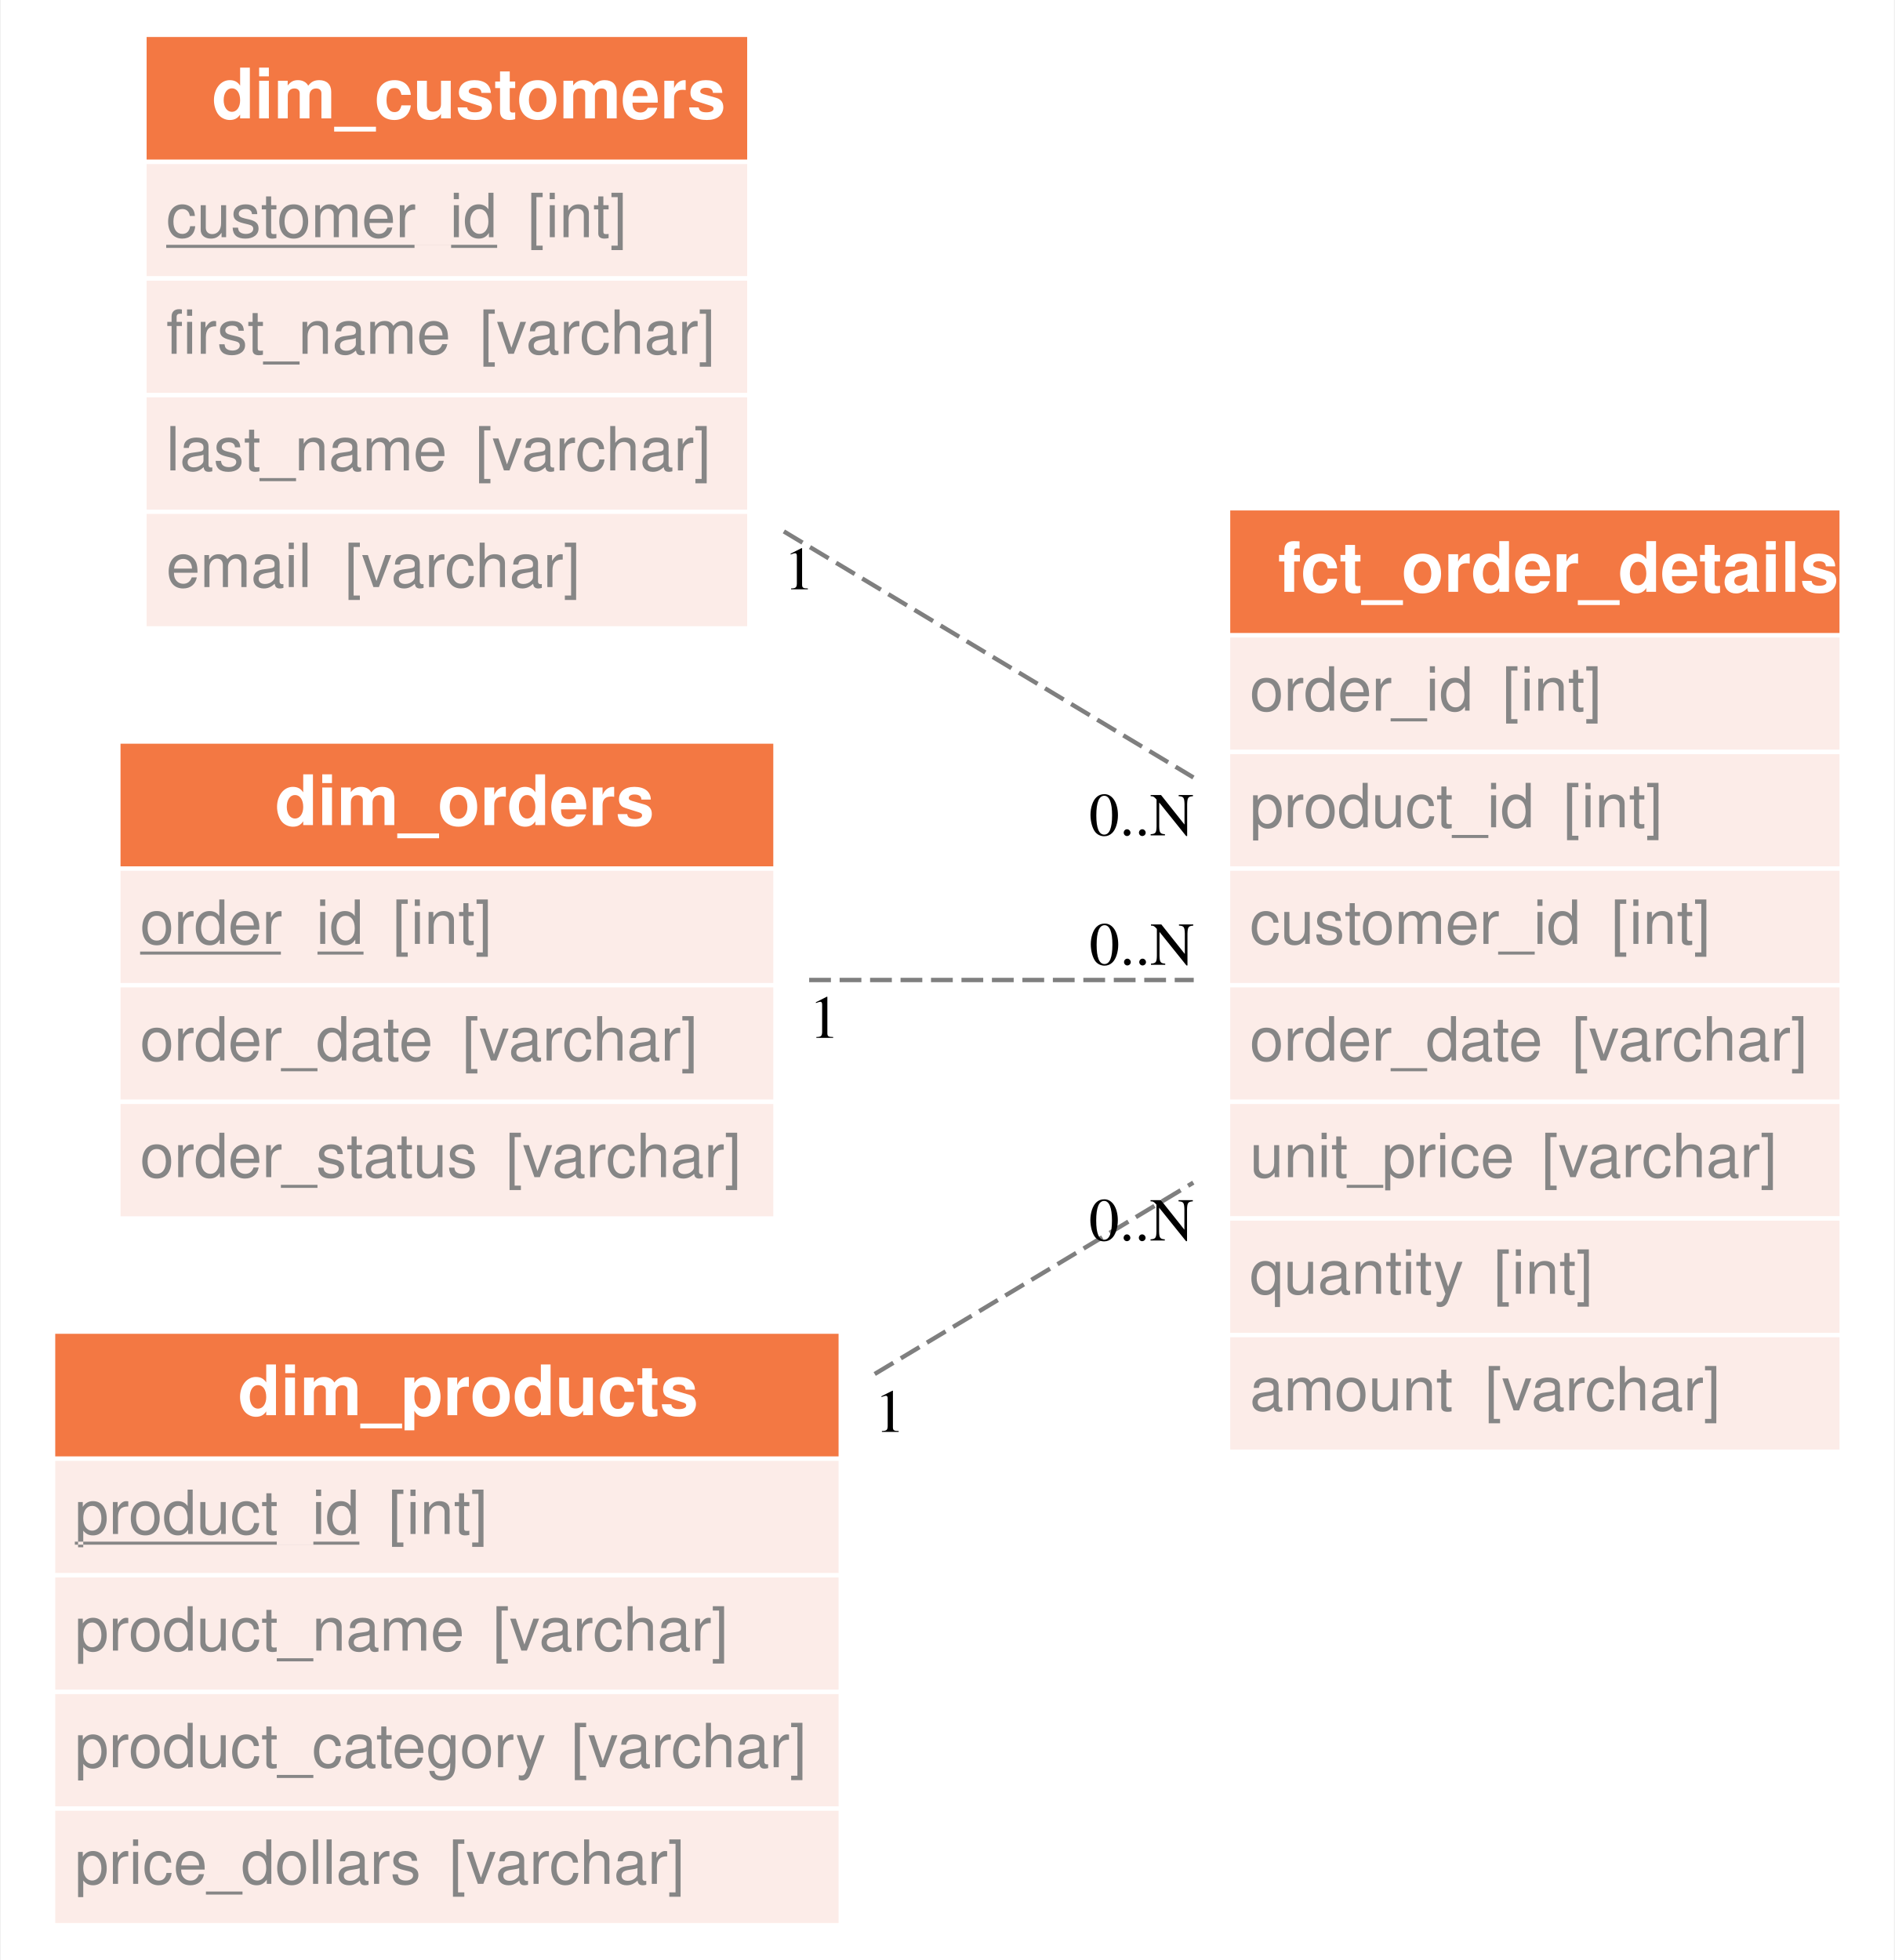
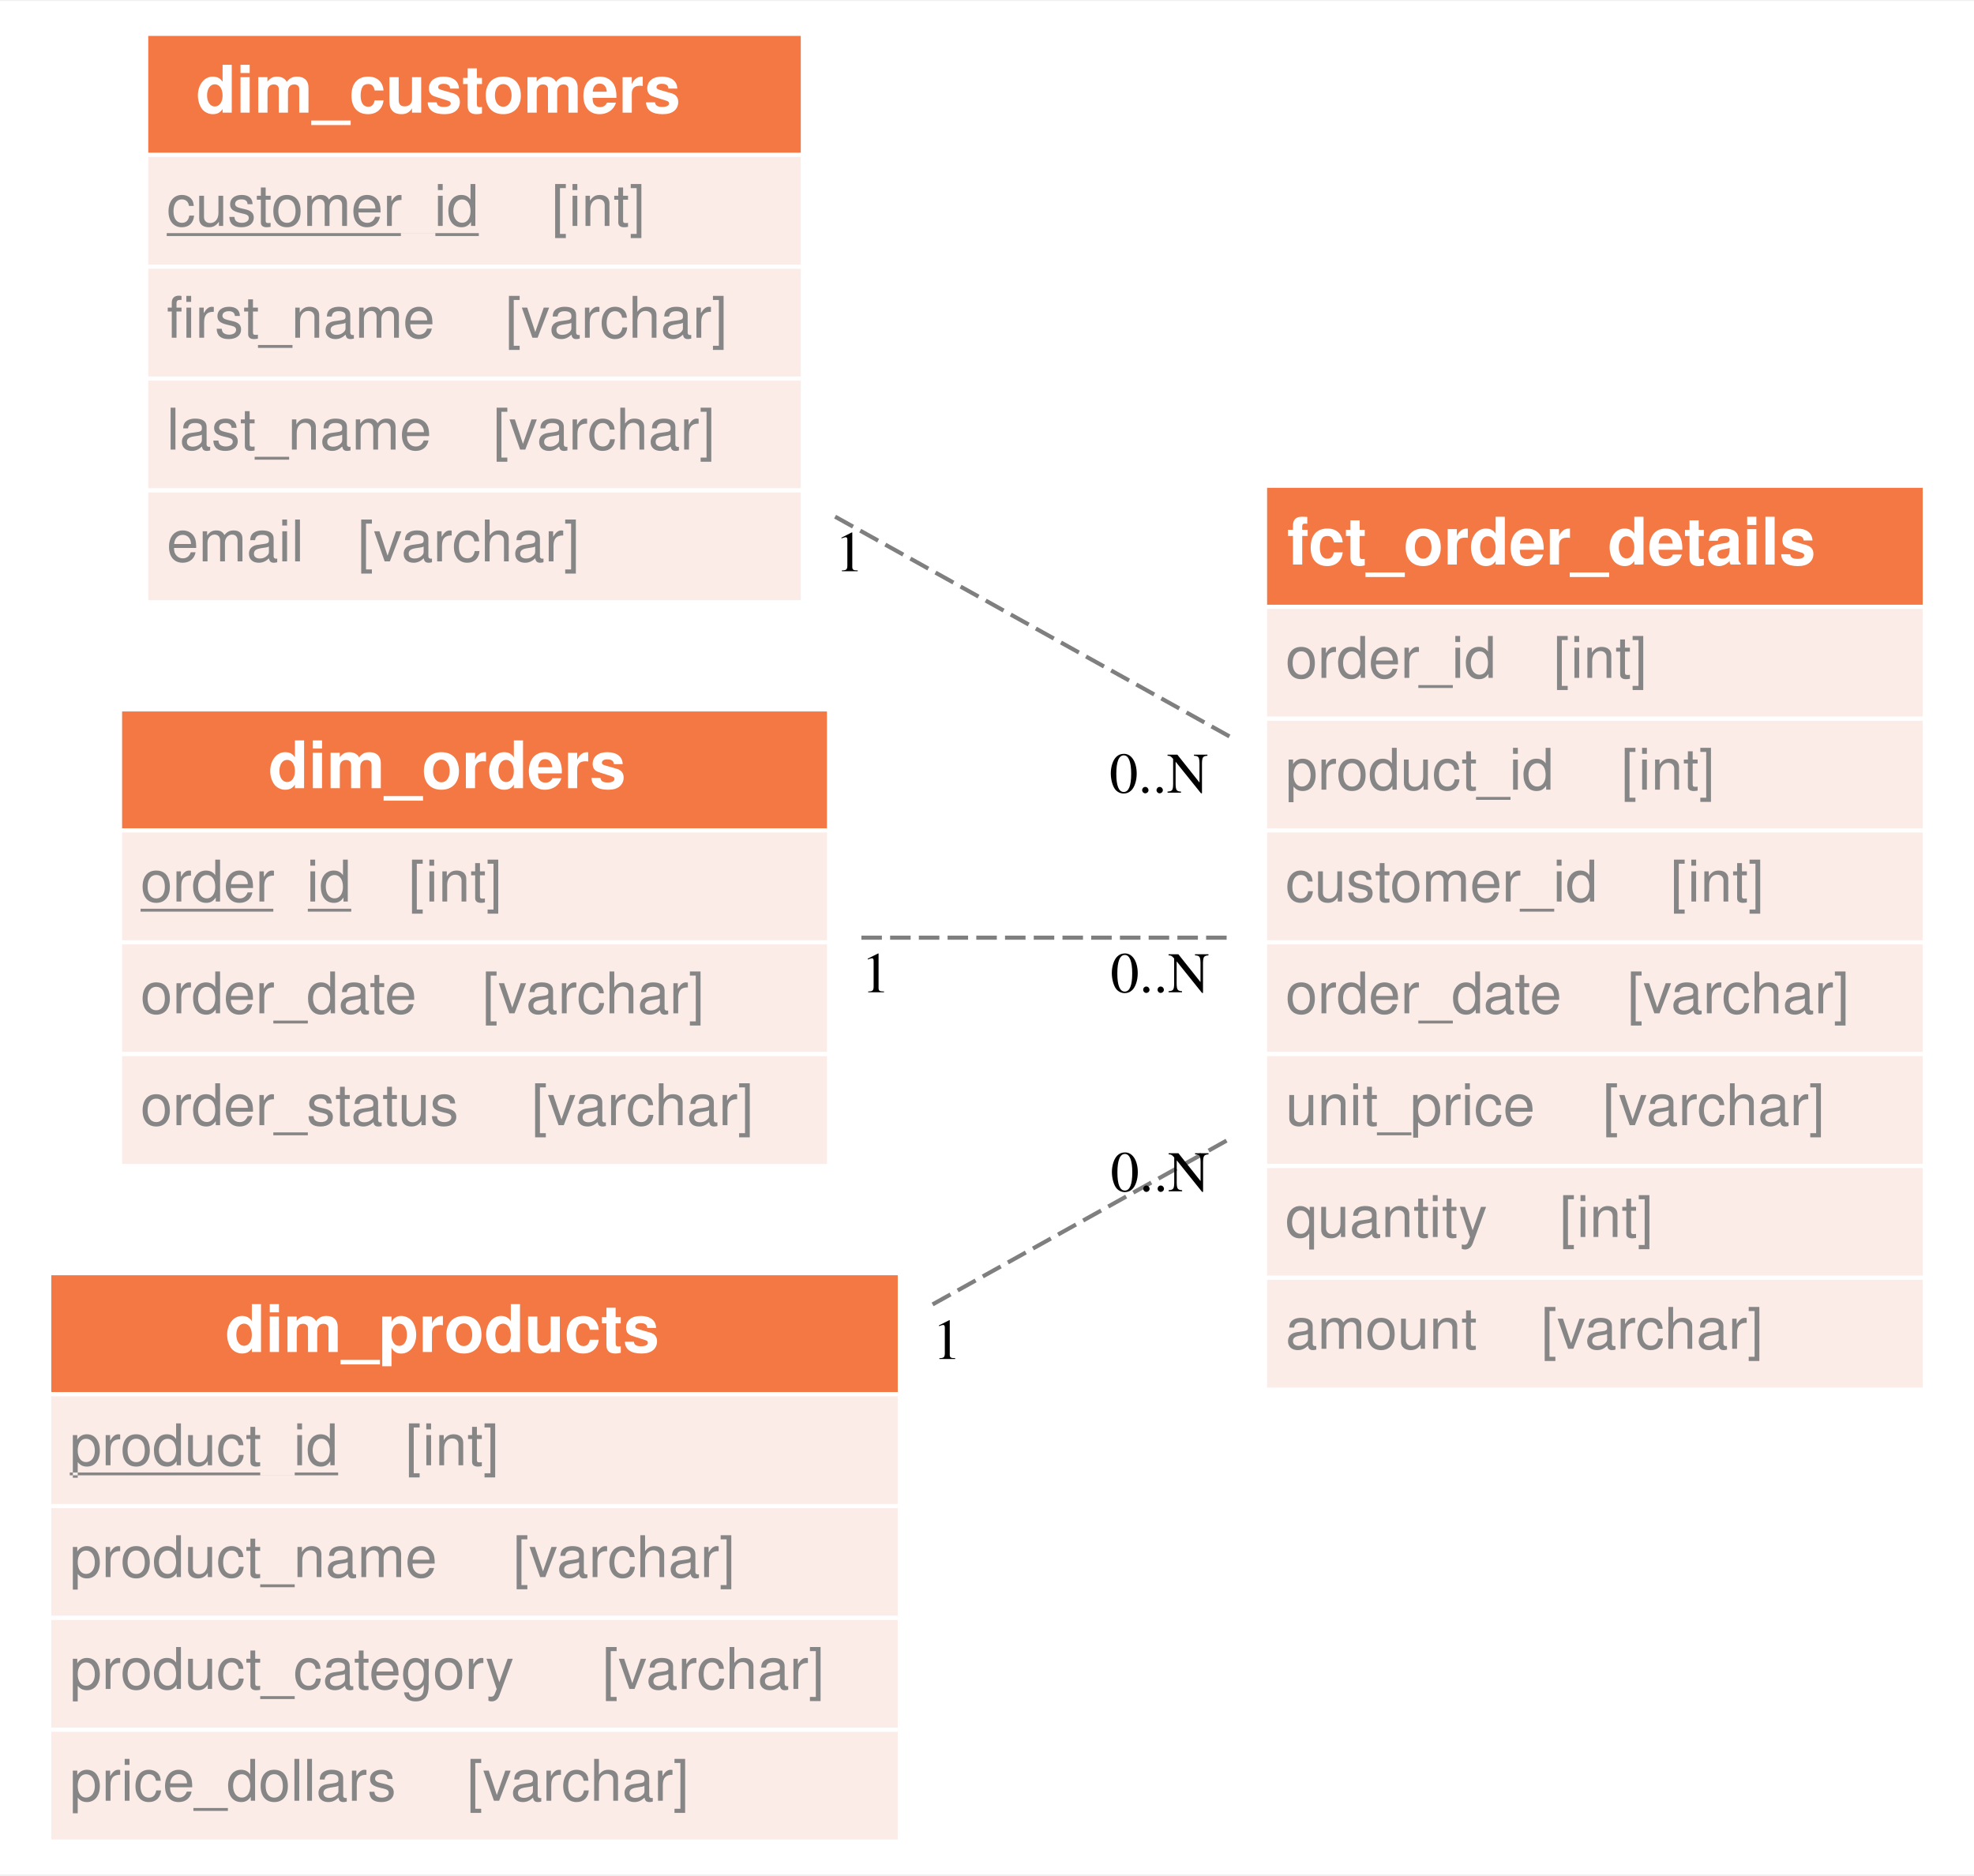
- <svg xmlns="http://www.w3.org/2000/svg" width="435pt" height="450pt" viewBox="0.00 0.00 435.00 450.40">
-   <g id="graph0" class="graph" transform="scale(1 1) rotate(0) translate(4 446.4)">
-     <polygon fill="white" stroke="none" points="-4,4 -4,-446.4 431,-446.4 431,4 -4,4" />
+ <svg xmlns="http://www.w3.org/2000/svg" width="481pt" height="457pt" viewBox="0.00 0.00 481.00 456.50">
+   <g id="graph0" class="graph" transform="scale(1 1) rotate(0) translate(4 452.5)">
+     <polygon fill="white" stroke="none" points="-4,4 -4,-452.5 477,-452.5 477,4 -4,4" />
    <g id="node1" class="node">
-       <polygon fill="#f37843" stroke="none" points="29,-302 29,-438.4 168,-438.4 168,-302 29,-302" />
-       <polygon fill="none" stroke="#ffffff" points="29,-409.2 29,-438.4 168,-438.4 168,-409.2 29,-409.2" />
-       <text text-anchor="start" x="44.5" y="-419.2" font-family="Helvetica,sans-Serif" font-weight="bold" font-size="16.00" fill="#ffffff">dim_customers</text>
-       <polygon fill="#fcece8" stroke="none" points="29,-382.4 29,-409.2 168,-409.2 168,-382.4 29,-382.4" />
-       <polygon fill="none" stroke="#ffffff" points="29,-382.4 29,-409.2 168,-409.2 168,-382.4 29,-382.4" />
-       <text text-anchor="start" x="34" y="-391.9" font-family="Helvetica,sans-Serif" text-decoration="underline" font-size="14.00" fill="#868686">customer_id  </text>
-       <text text-anchor="start" x="117" y="-391.9" font-family="Helvetica,sans-Serif" font-size="14.00" fill="#868686"> [int]</text>
-       <polygon fill="#fcece8" stroke="none" points="29,-355.6 29,-382.4 168,-382.4 168,-355.6 29,-355.6" />
-       <polygon fill="none" stroke="#ffffff" points="29,-355.6 29,-382.4 168,-382.4 168,-355.6 29,-355.6" />
-       <text text-anchor="start" x="34" y="-365.1" font-family="Helvetica,sans-Serif" font-size="14.00" fill="#868686">first_name  </text>
-       <text text-anchor="start" x="106" y="-365.1" font-family="Helvetica,sans-Serif" font-size="14.00" fill="#868686"> [varchar]</text>
-       <polygon fill="#fcece8" stroke="none" points="29,-328.8 29,-355.6 168,-355.6 168,-328.8 29,-328.8" />
-       <polygon fill="none" stroke="#ffffff" points="29,-328.8 29,-355.6 168,-355.6 168,-328.8 29,-328.8" />
-       <text text-anchor="start" x="34" y="-338.3" font-family="Helvetica,sans-Serif" font-size="14.00" fill="#868686">last_name  </text>
-       <text text-anchor="start" x="105" y="-338.3" font-family="Helvetica,sans-Serif" font-size="14.00" fill="#868686"> [varchar]</text>
-       <polygon fill="#fcece8" stroke="none" points="29,-302 29,-328.8 168,-328.8 168,-302 29,-302" />
-       <polygon fill="none" stroke="#ffffff" points="29,-302 29,-328.8 168,-328.8 168,-302 29,-302" />
-       <text text-anchor="start" x="34" y="-311.5" font-family="Helvetica,sans-Serif" font-size="14.00" fill="#868686">email  </text>
-       <text text-anchor="start" x="75" y="-311.5" font-family="Helvetica,sans-Serif" font-size="14.00" fill="#868686"> [varchar]</text>
+       <polygon fill="#f37843" stroke="none" points="31.62,-306 31.62,-444.5 191.62,-444.5 191.62,-306 31.62,-306" />
+       <polygon fill="none" stroke="#ffffff" points="31.62,-415 31.62,-444.5 191.62,-444.5 191.62,-415 31.62,-415" />
+       <text text-anchor="start" x="43.75" y="-425.3" font-family="Helvetica,sans-Serif" font-weight="bold" font-size="16.00" fill="#ffffff">dim_customers</text>
+       <polygon fill="#fcece8" stroke="none" points="31.62,-387.75 31.62,-415 191.62,-415 191.62,-387.75 31.62,-387.75" />
+       <polygon fill="none" stroke="#ffffff" points="31.62,-387.75 31.62,-415 191.62,-415 191.62,-387.75 31.62,-387.75" />
+       <text text-anchor="start" x="36.62" y="-397.7" font-family="Helvetica,sans-Serif" text-decoration="underline" font-size="14.00" fill="#868686">customer_id  </text>
+       <text text-anchor="start" x="130.38" y="-397.7" font-family="Helvetica,sans-Serif" font-size="14.00" fill="#868686"> [int]</text>
+       <polygon fill="#fcece8" stroke="none" points="31.62,-360.5 31.62,-387.75 191.62,-387.75 191.62,-360.5 31.62,-360.5" />
+       <polygon fill="none" stroke="#ffffff" points="31.62,-360.5 31.62,-387.75 191.62,-387.75 191.62,-360.5 31.62,-360.5" />
+       <text text-anchor="start" x="36.62" y="-370.45" font-family="Helvetica,sans-Serif" font-size="14.00" fill="#868686">first_name  </text>
+       <text text-anchor="start" x="119.12" y="-370.45" font-family="Helvetica,sans-Serif" font-size="14.00" fill="#868686"> [varchar]</text>
+       <polygon fill="#fcece8" stroke="none" points="31.62,-333.25 31.62,-360.5 191.62,-360.5 191.62,-333.25 31.62,-333.25" />
+       <polygon fill="none" stroke="#ffffff" points="31.62,-333.25 31.62,-360.5 191.62,-360.5 191.62,-333.25 31.62,-333.25" />
+       <text text-anchor="start" x="36.62" y="-343.2" font-family="Helvetica,sans-Serif" font-size="14.00" fill="#868686">last_name  </text>
+       <text text-anchor="start" x="116.12" y="-343.2" font-family="Helvetica,sans-Serif" font-size="14.00" fill="#868686"> [varchar]</text>
+       <polygon fill="#fcece8" stroke="none" points="31.62,-306 31.62,-333.25 191.62,-333.25 191.62,-306 31.62,-306" />
+       <polygon fill="none" stroke="#ffffff" points="31.62,-306 31.62,-333.25 191.62,-333.25 191.62,-306 31.62,-306" />
+       <text text-anchor="start" x="36.62" y="-315.95" font-family="Helvetica,sans-Serif" font-size="14.00" fill="#868686">email  </text>
+       <text text-anchor="start" x="83.12" y="-315.95" font-family="Helvetica,sans-Serif" font-size="14.00" fill="#868686"> [varchar]</text>
    </g>
    <g id="node4" class="node">
-       <polygon fill="#f37843" stroke="none" points="278,-112.8 278,-329.6 419,-329.6 419,-112.8 278,-112.8" />
-       <polygon fill="none" stroke="#ffffff" points="278,-300.4 278,-329.6 419,-329.6 419,-300.4 278,-300.4" />
-       <text text-anchor="start" x="289.5" y="-310.4" font-family="Helvetica,sans-Serif" font-weight="bold" font-size="16.00" fill="#ffffff">fct_order_details</text>
-       <polygon fill="#fcece8" stroke="none" points="278,-273.6 278,-300.4 419,-300.4 419,-273.6 278,-273.6" />
-       <polygon fill="none" stroke="#ffffff" points="278,-273.6 278,-300.4 419,-300.4 419,-273.6 278,-273.6" />
-       <text text-anchor="start" x="283" y="-283.1" font-family="Helvetica,sans-Serif" font-size="14.00" fill="#868686">order_id  </text>
-       <text text-anchor="start" x="341" y="-283.1" font-family="Helvetica,sans-Serif" font-size="14.00" fill="#868686"> [int]</text>
-       <polygon fill="#fcece8" stroke="none" points="278,-246.8 278,-273.6 419,-273.6 419,-246.8 278,-246.8" />
-       <polygon fill="none" stroke="#ffffff" points="278,-246.8 278,-273.6 419,-273.6 419,-246.8 278,-246.8" />
-       <text text-anchor="start" x="283" y="-256.3" font-family="Helvetica,sans-Serif" font-size="14.00" fill="#868686">product_id  </text>
-       <text text-anchor="start" x="355" y="-256.3" font-family="Helvetica,sans-Serif" font-size="14.00" fill="#868686"> [int]</text>
-       <polygon fill="#fcece8" stroke="none" points="278,-220 278,-246.8 419,-246.8 419,-220 278,-220" />
-       <polygon fill="none" stroke="#ffffff" points="278,-220 278,-246.8 419,-246.8 419,-220 278,-220" />
-       <text text-anchor="start" x="283" y="-229.5" font-family="Helvetica,sans-Serif" font-size="14.00" fill="#868686">customer_id  </text>
-       <text text-anchor="start" x="366" y="-229.5" font-family="Helvetica,sans-Serif" font-size="14.00" fill="#868686"> [int]</text>
-       <polygon fill="#fcece8" stroke="none" points="278,-193.2 278,-220 419,-220 419,-193.2 278,-193.2" />
-       <polygon fill="none" stroke="#ffffff" points="278,-193.2 278,-220 419,-220 419,-193.2 278,-193.2" />
-       <text text-anchor="start" x="283" y="-202.7" font-family="Helvetica,sans-Serif" font-size="14.00" fill="#868686">order_date  </text>
-       <text text-anchor="start" x="357" y="-202.7" font-family="Helvetica,sans-Serif" font-size="14.00" fill="#868686"> [varchar]</text>
-       <polygon fill="#fcece8" stroke="none" points="278,-166.4 278,-193.2 419,-193.2 419,-166.4 278,-166.4" />
-       <polygon fill="none" stroke="#ffffff" points="278,-166.4 278,-193.2 419,-193.2 419,-166.4 278,-166.4" />
-       <text text-anchor="start" x="283" y="-175.9" font-family="Helvetica,sans-Serif" font-size="14.00" fill="#868686">unit_price  </text>
-       <text text-anchor="start" x="350" y="-175.9" font-family="Helvetica,sans-Serif" font-size="14.00" fill="#868686"> [varchar]</text>
-       <polygon fill="#fcece8" stroke="none" points="278,-139.6 278,-166.4 419,-166.4 419,-139.6 278,-139.6" />
-       <polygon fill="none" stroke="#ffffff" points="278,-139.6 278,-166.4 419,-166.4 419,-139.6 278,-139.6" />
-       <text text-anchor="start" x="283" y="-149.1" font-family="Helvetica,sans-Serif" font-size="14.00" fill="#868686">quantity  </text>
-       <text text-anchor="start" x="339" y="-149.1" font-family="Helvetica,sans-Serif" font-size="14.00" fill="#868686"> [int]</text>
-       <polygon fill="#fcece8" stroke="none" points="278,-112.8 278,-139.6 419,-139.6 419,-112.8 278,-112.8" />
-       <polygon fill="none" stroke="#ffffff" points="278,-112.8 278,-139.6 419,-139.6 419,-112.8 278,-112.8" />
-       <text text-anchor="start" x="283" y="-122.3" font-family="Helvetica,sans-Serif" font-size="14.00" fill="#868686">amount  </text>
-       <text text-anchor="start" x="337" y="-122.3" font-family="Helvetica,sans-Serif" font-size="14.00" fill="#868686"> [varchar]</text>
+       <polygon fill="#f37843" stroke="none" points="304.25,-114.12 304.25,-334.38 465,-334.38 465,-114.12 304.25,-114.12" />
+       <polygon fill="none" stroke="#ffffff" points="304.25,-304.88 304.25,-334.38 465,-334.38 465,-304.88 304.25,-304.88" />
+       <text text-anchor="start" x="309.62" y="-315.18" font-family="Helvetica,sans-Serif" font-weight="bold" font-size="16.00" fill="#ffffff">fct_order_details</text>
+       <polygon fill="#fcece8" stroke="none" points="304.25,-277.62 304.25,-304.88 465,-304.88 465,-277.62 304.25,-277.62" />
+       <polygon fill="none" stroke="#ffffff" points="304.25,-277.62 304.25,-304.88 465,-304.88 465,-277.62 304.25,-277.62" />
+       <text text-anchor="start" x="309.25" y="-287.57" font-family="Helvetica,sans-Serif" font-size="14.00" fill="#868686">order_id  </text>
+       <text text-anchor="start" x="374.5" y="-287.57" font-family="Helvetica,sans-Serif" font-size="14.00" fill="#868686"> [int]</text>
+       <polygon fill="#fcece8" stroke="none" points="304.25,-250.38 304.25,-277.62 465,-277.62 465,-250.38 304.25,-250.38" />
+       <polygon fill="none" stroke="#ffffff" points="304.25,-250.38 304.25,-277.62 465,-277.62 465,-250.38 304.25,-250.38" />
+       <text text-anchor="start" x="309.25" y="-260.32" font-family="Helvetica,sans-Serif" font-size="14.00" fill="#868686">product_id  </text>
+       <text text-anchor="start" x="391" y="-260.32" font-family="Helvetica,sans-Serif" font-size="14.00" fill="#868686"> [int]</text>
+       <polygon fill="#fcece8" stroke="none" points="304.25,-223.12 304.25,-250.38 465,-250.38 465,-223.12 304.25,-223.12" />
+       <polygon fill="none" stroke="#ffffff" points="304.25,-223.12 304.25,-250.38 465,-250.38 465,-223.12 304.25,-223.12" />
+       <text text-anchor="start" x="309.25" y="-233.07" font-family="Helvetica,sans-Serif" font-size="14.00" fill="#868686">customer_id  </text>
+       <text text-anchor="start" x="403" y="-233.07" font-family="Helvetica,sans-Serif" font-size="14.00" fill="#868686"> [int]</text>
+       <polygon fill="#fcece8" stroke="none" points="304.25,-195.88 304.25,-223.12 465,-223.12 465,-195.88 304.25,-195.88" />
+       <polygon fill="none" stroke="#ffffff" points="304.25,-195.88 304.25,-223.12 465,-223.12 465,-195.88 304.25,-195.88" />
+       <text text-anchor="start" x="309.25" y="-205.82" font-family="Helvetica,sans-Serif" font-size="14.00" fill="#868686">order_date  </text>
+       <text text-anchor="start" x="392.5" y="-205.82" font-family="Helvetica,sans-Serif" font-size="14.00" fill="#868686"> [varchar]</text>
+       <polygon fill="#fcece8" stroke="none" points="304.25,-168.62 304.25,-195.88 465,-195.88 465,-168.62 304.25,-168.62" />
+       <polygon fill="none" stroke="#ffffff" points="304.25,-168.62 304.25,-195.88 465,-195.88 465,-168.62 304.25,-168.62" />
+       <text text-anchor="start" x="309.25" y="-178.57" font-family="Helvetica,sans-Serif" font-size="14.00" fill="#868686">unit_price  </text>
+       <text text-anchor="start" x="386.5" y="-178.57" font-family="Helvetica,sans-Serif" font-size="14.00" fill="#868686"> [varchar]</text>
+       <polygon fill="#fcece8" stroke="none" points="304.25,-141.38 304.25,-168.62 465,-168.62 465,-141.38 304.25,-141.38" />
+       <polygon fill="none" stroke="#ffffff" points="304.25,-141.38 304.25,-168.62 465,-168.62 465,-141.38 304.25,-141.38" />
+       <text text-anchor="start" x="309.25" y="-151.32" font-family="Helvetica,sans-Serif" font-size="14.00" fill="#868686">quantity  </text>
+       <text text-anchor="start" x="376" y="-151.32" font-family="Helvetica,sans-Serif" font-size="14.00" fill="#868686"> [int]</text>
+       <polygon fill="#fcece8" stroke="none" points="304.25,-114.12 304.25,-141.38 465,-141.38 465,-114.12 304.25,-114.12" />
+       <polygon fill="none" stroke="#ffffff" points="304.25,-114.12 304.25,-141.38 465,-141.38 465,-114.12 304.25,-114.12" />
+       <text text-anchor="start" x="309.25" y="-124.08" font-family="Helvetica,sans-Serif" font-size="14.00" fill="#868686">amount  </text>
+       <text text-anchor="start" x="371.5" y="-124.08" font-family="Helvetica,sans-Serif" font-size="14.00" fill="#868686"> [varchar]</text>
    </g>
    <g id="edge1" class="edge">
-       <path fill="none" stroke="#7f7f7f" stroke-dasharray="5,2" d="M175.93,-324.28C205.82,-306.32 240.05,-285.76 270.04,-267.74" />
-       <text text-anchor="start" x="246.04" y="-254.44" font-family="Times,serif" font-size="14.00">0..N</text>
-       <text text-anchor="start" x="175.93" y="-310.98" font-family="Times,serif" font-size="14.00">1</text>
+       <path fill="none" stroke="#7f7f7f" stroke-dasharray="5,2" d="M199.49,-326.85C230.45,-309.6 265.32,-290.17 296.32,-272.89" />
+       <text text-anchor="start" x="266.32" y="-259.59" font-family="Times,serif" font-size="14.00">0..N</text>
+       <text text-anchor="start" x="199.49" y="-313.55" font-family="Times,serif" font-size="14.00">1</text>
    </g>
    <g id="node2" class="node">
-       <polygon fill="#f37843" stroke="none" points="23,-166.4 23,-276 174,-276 174,-166.4 23,-166.4" />
-       <polygon fill="none" stroke="#ffffff" points="23,-246.8 23,-276 174,-276 174,-246.8 23,-246.8" />
-       <text text-anchor="start" x="59" y="-256.8" font-family="Helvetica,sans-Serif" font-weight="bold" font-size="16.00" fill="#ffffff">dim_orders</text>
-       <polygon fill="#fcece8" stroke="none" points="23,-220 23,-246.8 174,-246.8 174,-220 23,-220" />
-       <polygon fill="none" stroke="#ffffff" points="23,-220 23,-246.8 174,-246.8 174,-220 23,-220" />
-       <text text-anchor="start" x="28" y="-229.5" font-family="Helvetica,sans-Serif" text-decoration="underline" font-size="14.00" fill="#868686">order_id  </text>
-       <text text-anchor="start" x="86" y="-229.5" font-family="Helvetica,sans-Serif" font-size="14.00" fill="#868686"> [int]</text>
-       <polygon fill="#fcece8" stroke="none" points="23,-193.2 23,-220 174,-220 174,-193.2 23,-193.2" />
-       <polygon fill="none" stroke="#ffffff" points="23,-193.2 23,-220 174,-220 174,-193.2 23,-193.2" />
-       <text text-anchor="start" x="28" y="-202.7" font-family="Helvetica,sans-Serif" font-size="14.00" fill="#868686">order_date  </text>
-       <text text-anchor="start" x="102" y="-202.7" font-family="Helvetica,sans-Serif" font-size="14.00" fill="#868686"> [varchar]</text>
-       <polygon fill="#fcece8" stroke="none" points="23,-166.4 23,-193.2 174,-193.2 174,-166.4 23,-166.4" />
-       <polygon fill="none" stroke="#ffffff" points="23,-166.4 23,-193.2 174,-193.2 174,-166.4 23,-166.4" />
-       <text text-anchor="start" x="28" y="-175.9" font-family="Helvetica,sans-Serif" font-size="14.00" fill="#868686">order_status  </text>
-       <text text-anchor="start" x="112" y="-175.9" font-family="Helvetica,sans-Serif" font-size="14.00" fill="#868686"> [varchar]</text>
+       <polygon fill="#f37843" stroke="none" points="25.25,-168.62 25.25,-279.88 198,-279.88 198,-168.62 25.25,-168.62" />
+       <polygon fill="none" stroke="#ffffff" points="25.25,-250.38 25.25,-279.88 198,-279.88 198,-250.38 25.25,-250.38" />
+       <text text-anchor="start" x="61.38" y="-260.68" font-family="Helvetica,sans-Serif" font-weight="bold" font-size="16.00" fill="#ffffff">dim_orders</text>
+       <polygon fill="#fcece8" stroke="none" points="25.25,-223.12 25.25,-250.38 198,-250.38 198,-223.12 25.25,-223.12" />
+       <polygon fill="none" stroke="#ffffff" points="25.25,-223.12 25.25,-250.38 198,-250.38 198,-223.12 25.25,-223.12" />
+       <text text-anchor="start" x="30.25" y="-233.07" font-family="Helvetica,sans-Serif" text-decoration="underline" font-size="14.00" fill="#868686">order_id  </text>
+       <text text-anchor="start" x="95.5" y="-233.07" font-family="Helvetica,sans-Serif" font-size="14.00" fill="#868686"> [int]</text>
+       <polygon fill="#fcece8" stroke="none" points="25.25,-195.88 25.25,-223.12 198,-223.12 198,-195.88 25.25,-195.88" />
+       <polygon fill="none" stroke="#ffffff" points="25.25,-195.88 25.25,-223.12 198,-223.12 198,-195.88 25.25,-195.88" />
+       <text text-anchor="start" x="30.25" y="-205.82" font-family="Helvetica,sans-Serif" font-size="14.00" fill="#868686">order_date  </text>
+       <text text-anchor="start" x="113.5" y="-205.82" font-family="Helvetica,sans-Serif" font-size="14.00" fill="#868686"> [varchar]</text>
+       <polygon fill="#fcece8" stroke="none" points="25.25,-168.62 25.25,-195.88 198,-195.88 198,-168.62 25.25,-168.62" />
+       <polygon fill="none" stroke="#ffffff" points="25.25,-168.62 25.25,-195.88 198,-195.88 198,-168.62 25.25,-168.62" />
+       <text text-anchor="start" x="30.25" y="-178.57" font-family="Helvetica,sans-Serif" font-size="14.00" fill="#868686">order_status  </text>
+       <text text-anchor="start" x="125.5" y="-178.57" font-family="Helvetica,sans-Serif" font-size="14.00" fill="#868686"> [varchar]</text>
    </g>
    <g id="edge2" class="edge">
-       <path fill="none" stroke="#7f7f7f" stroke-dasharray="5,2" d="M181.74,-221.2C210.22,-221.2 242.03,-221.2 270.11,-221.2" />
-       <text text-anchor="start" x="246.11" y="-224.7" font-family="Times,serif" font-size="14.00">0..N</text>
-       <text text-anchor="start" x="181.74" y="-207.9" font-family="Times,serif" font-size="14.00">1</text>
+       <path fill="none" stroke="#7f7f7f" stroke-dasharray="5,2" d="M205.89,-224.25C235.28,-224.25 267.63,-224.25 296.57,-224.25" />
+       <text text-anchor="start" x="266.57" y="-210.95" font-family="Times,serif" font-size="14.00">0..N</text>
+       <text text-anchor="start" x="205.89" y="-210.95" font-family="Times,serif" font-size="14.00">1</text>
    </g>
    <g id="node3" class="node">
-       <polygon fill="#f37843" stroke="none" points="8,-4 8,-140.4 189,-140.4 189,-4 8,-4" />
-       <polygon fill="none" stroke="#ffffff" points="8,-111.2 8,-140.4 189,-140.4 189,-111.2 8,-111.2" />
-       <text text-anchor="start" x="50.5" y="-121.2" font-family="Helvetica,sans-Serif" font-weight="bold" font-size="16.00" fill="#ffffff">dim_products</text>
-       <polygon fill="#fcece8" stroke="none" points="8,-84.4 8,-111.2 189,-111.2 189,-84.4 8,-84.4" />
-       <polygon fill="none" stroke="#ffffff" points="8,-84.4 8,-111.2 189,-111.2 189,-84.4 8,-84.4" />
-       <text text-anchor="start" x="13" y="-93.9" font-family="Helvetica,sans-Serif" text-decoration="underline" font-size="14.00" fill="#868686">product_id  </text>
-       <text text-anchor="start" x="85" y="-93.9" font-family="Helvetica,sans-Serif" font-size="14.00" fill="#868686"> [int]</text>
-       <polygon fill="#fcece8" stroke="none" points="8,-57.6 8,-84.4 189,-84.4 189,-57.6 8,-57.6" />
-       <polygon fill="none" stroke="#ffffff" points="8,-57.6 8,-84.4 189,-84.4 189,-57.6 8,-57.6" />
-       <text text-anchor="start" x="13" y="-67.1" font-family="Helvetica,sans-Serif" font-size="14.00" fill="#868686">product_name  </text>
-       <text text-anchor="start" x="109" y="-67.1" font-family="Helvetica,sans-Serif" font-size="14.00" fill="#868686"> [varchar]</text>
-       <polygon fill="#fcece8" stroke="none" points="8,-30.8 8,-57.6 189,-57.6 189,-30.8 8,-30.8" />
-       <polygon fill="none" stroke="#ffffff" points="8,-30.8 8,-57.6 189,-57.6 189,-30.8 8,-30.8" />
-       <text text-anchor="start" x="13" y="-40.3" font-family="Helvetica,sans-Serif" font-size="14.00" fill="#868686">product_category  </text>
-       <text text-anchor="start" x="127" y="-40.3" font-family="Helvetica,sans-Serif" font-size="14.00" fill="#868686"> [varchar]</text>
-       <polygon fill="#fcece8" stroke="none" points="8,-4 8,-30.8 189,-30.8 189,-4 8,-4" />
-       <polygon fill="none" stroke="#ffffff" points="8,-4 8,-30.8 189,-30.8 189,-4 8,-4" />
-       <text text-anchor="start" x="13" y="-13.5" font-family="Helvetica,sans-Serif" font-size="14.00" fill="#868686">price_dollars  </text>
-       <text text-anchor="start" x="99" y="-13.5" font-family="Helvetica,sans-Serif" font-size="14.00" fill="#868686"> [varchar]</text>
+       <polygon fill="#f37843" stroke="none" points="8,-4 8,-142.5 215.25,-142.5 215.25,-4 8,-4" />
+       <polygon fill="none" stroke="#ffffff" points="8,-113 8,-142.5 215.25,-142.5 215.25,-113 8,-113" />
+       <text text-anchor="start" x="50.88" y="-123.3" font-family="Helvetica,sans-Serif" font-weight="bold" font-size="16.00" fill="#ffffff">dim_products</text>
+       <polygon fill="#fcece8" stroke="none" points="8,-85.75 8,-113 215.25,-113 215.25,-85.75 8,-85.75" />
+       <polygon fill="none" stroke="#ffffff" points="8,-85.75 8,-113 215.25,-113 215.25,-85.75 8,-85.75" />
+       <text text-anchor="start" x="13" y="-95.7" font-family="Helvetica,sans-Serif" text-decoration="underline" font-size="14.00" fill="#868686">product_id  </text>
+       <text text-anchor="start" x="94.75" y="-95.7" font-family="Helvetica,sans-Serif" font-size="14.00" fill="#868686"> [int]</text>
+       <polygon fill="#fcece8" stroke="none" points="8,-58.5 8,-85.75 215.25,-85.75 215.25,-58.5 8,-58.5" />
+       <polygon fill="none" stroke="#ffffff" points="8,-58.5 8,-85.75 215.25,-85.75 215.25,-58.5 8,-58.5" />
+       <text text-anchor="start" x="13" y="-68.45" font-family="Helvetica,sans-Serif" font-size="14.00" fill="#868686">product_name  </text>
+       <text text-anchor="start" x="121" y="-68.45" font-family="Helvetica,sans-Serif" font-size="14.00" fill="#868686"> [varchar]</text>
+       <polygon fill="#fcece8" stroke="none" points="8,-31.25 8,-58.5 215.25,-58.5 215.25,-31.25 8,-31.25" />
+       <polygon fill="none" stroke="#ffffff" points="8,-31.25 8,-58.5 215.25,-58.5 215.25,-31.25 8,-31.25" />
+       <text text-anchor="start" x="13" y="-41.2" font-family="Helvetica,sans-Serif" font-size="14.00" fill="#868686">product_category  </text>
+       <text text-anchor="start" x="142.75" y="-41.2" font-family="Helvetica,sans-Serif" font-size="14.00" fill="#868686"> [varchar]</text>
+       <polygon fill="#fcece8" stroke="none" points="8,-4 8,-31.25 215.25,-31.25 215.25,-4 8,-4" />
+       <polygon fill="none" stroke="#ffffff" points="8,-4 8,-31.25 215.25,-31.25 215.25,-4 8,-4" />
+       <text text-anchor="start" x="13" y="-13.95" font-family="Helvetica,sans-Serif" font-size="14.00" fill="#868686">price_dollars  </text>
+       <text text-anchor="start" x="109.75" y="-13.95" font-family="Helvetica,sans-Serif" font-size="14.00" fill="#868686"> [varchar]</text>
    </g>
    <g id="edge3" class="edge">
-       <path fill="none" stroke="#7f7f7f" stroke-dasharray="5,2" d="M196.8,-130.66C221.09,-145.25 246.82,-160.71 270.01,-174.64" />
-       <text text-anchor="start" x="246.01" y="-161.34" font-family="Times,serif" font-size="14.00">0..N</text>
-       <text text-anchor="start" x="196.8" y="-117.36" font-family="Times,serif" font-size="14.00">1</text>
+       <path fill="none" stroke="#7f7f7f" stroke-dasharray="5,2" d="M223.24,-134.89C247.68,-148.5 273.24,-162.75 296.59,-175.76" />
+       <text text-anchor="start" x="266.59" y="-162.46" font-family="Times,serif" font-size="14.00">0..N</text>
+       <text text-anchor="start" x="223.24" y="-121.59" font-family="Times,serif" font-size="14.00">1</text>
    </g>
  </g>
</svg>
